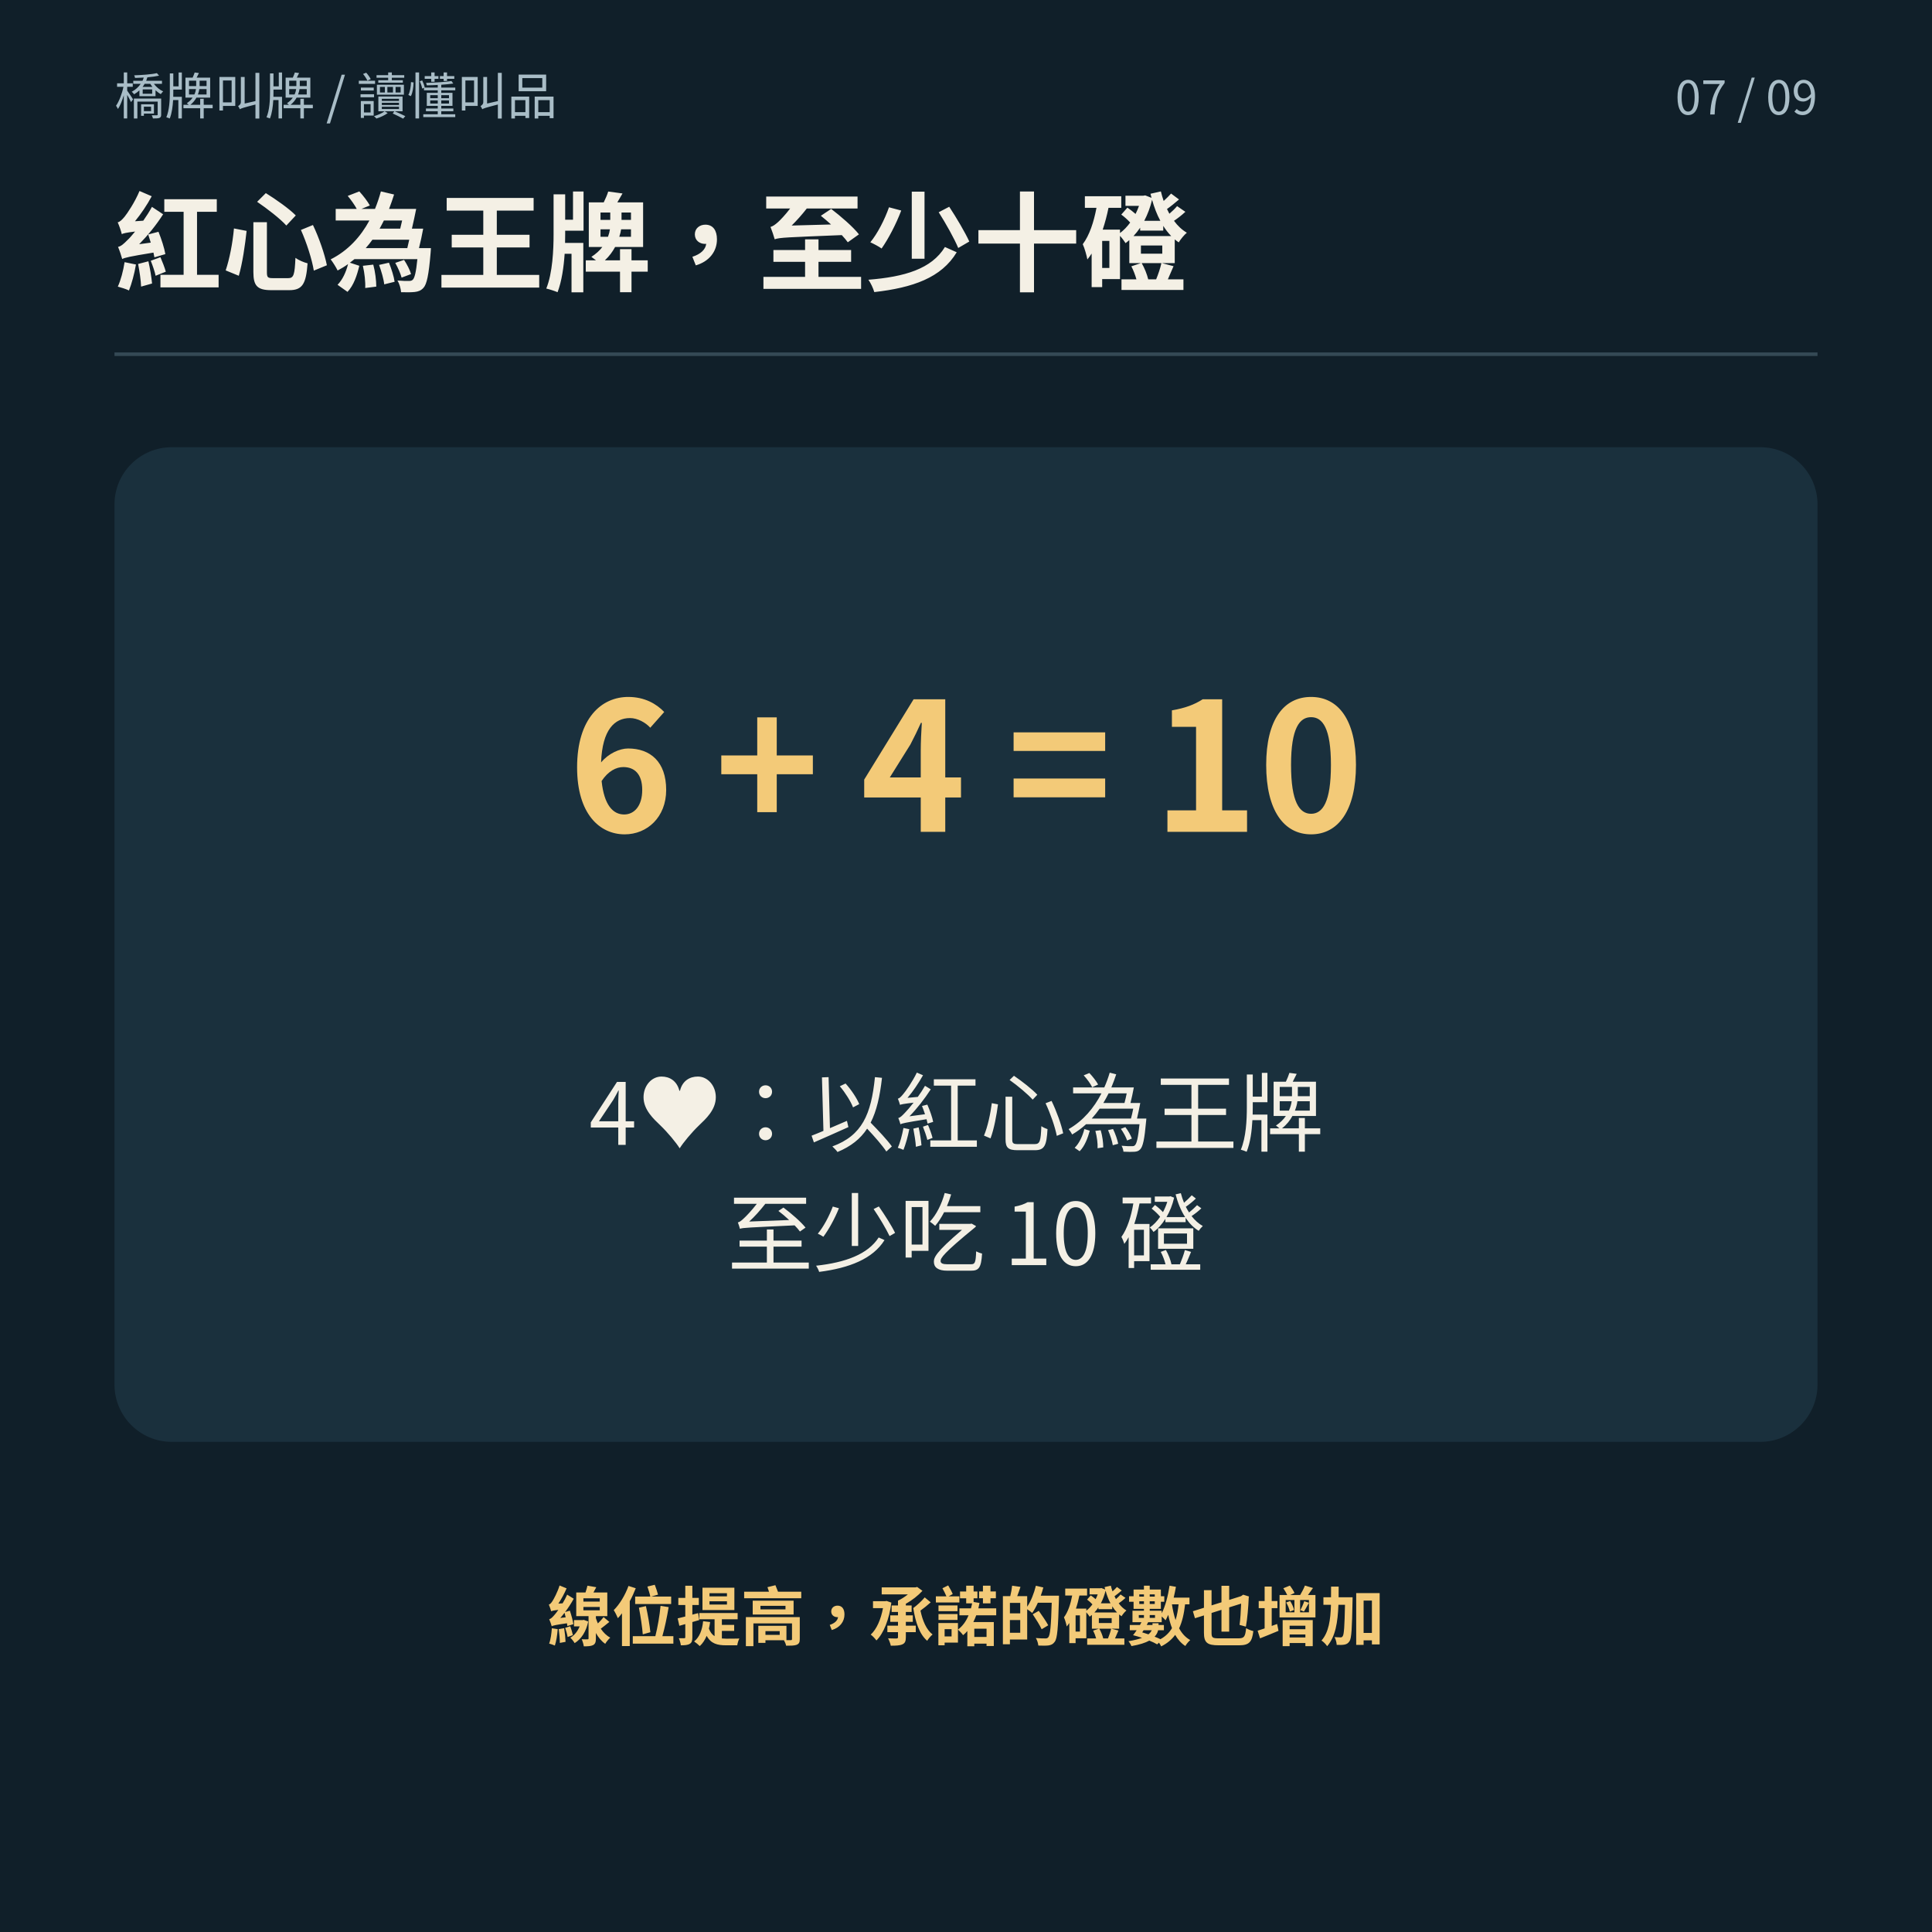
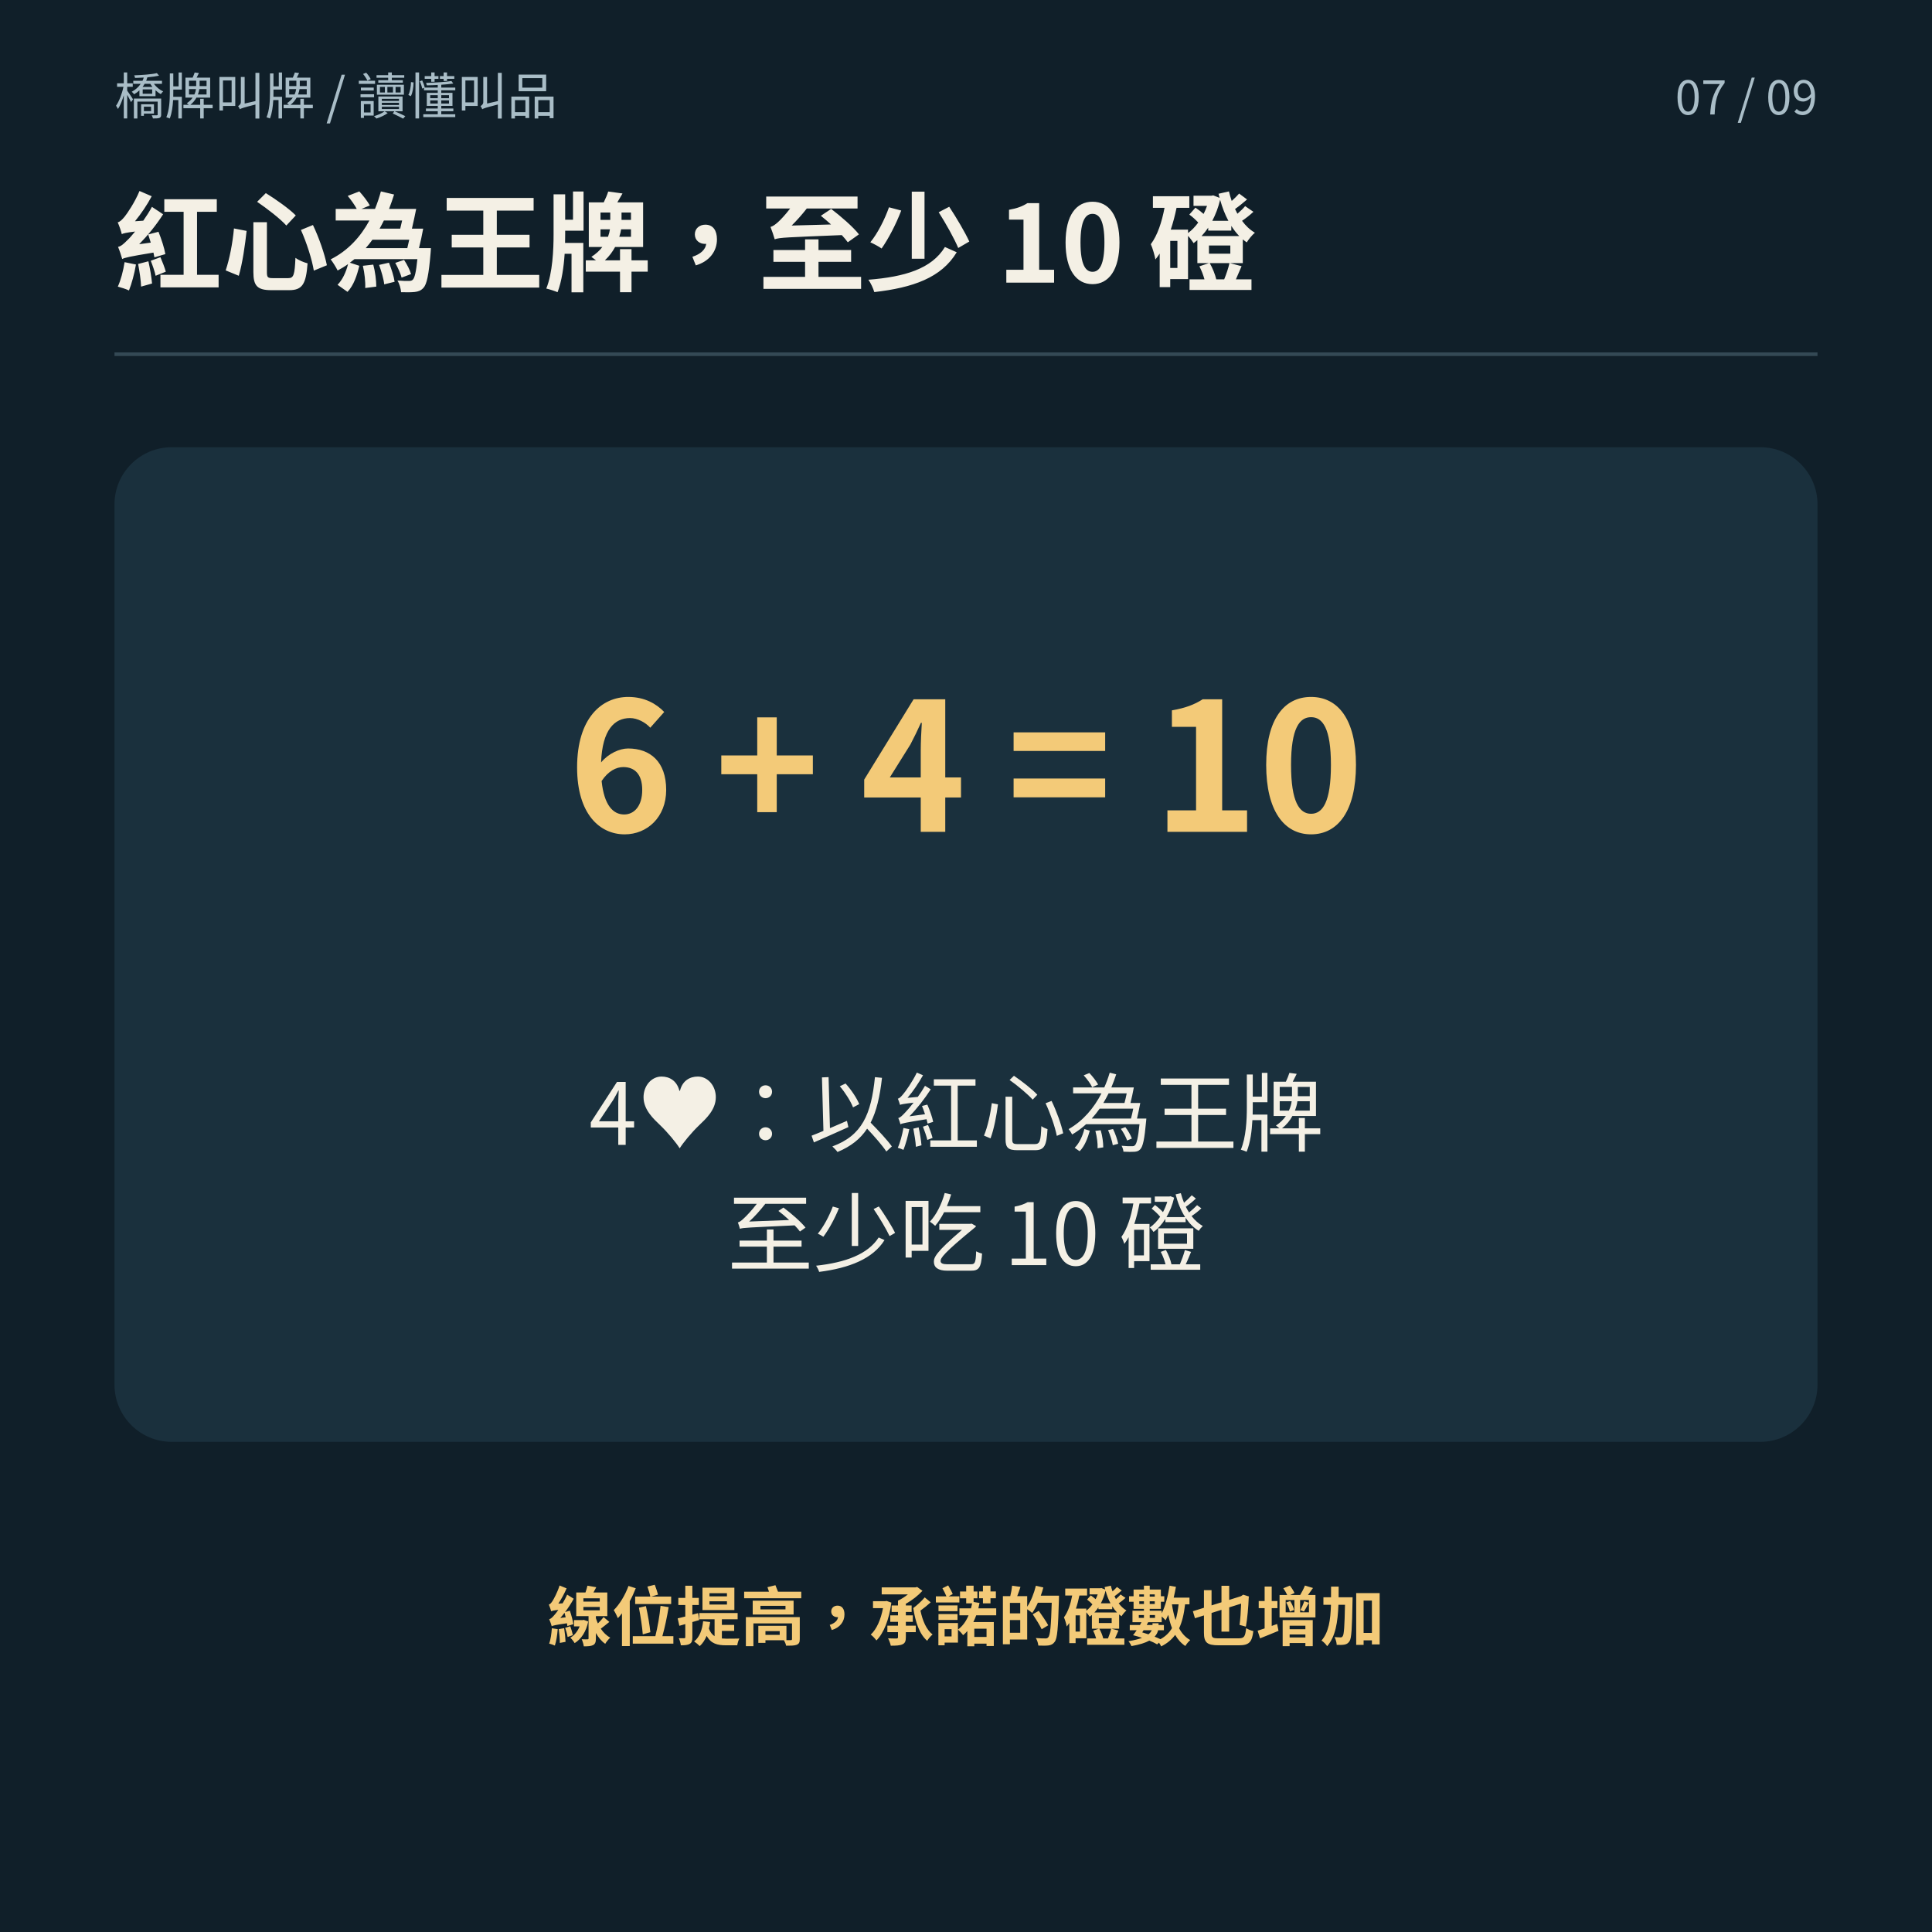
<svg xmlns="http://www.w3.org/2000/svg" width="1080" height="1080" viewBox="0 0 1080 1080">
  <rect width="1080" height="1080" fill="#101f29" />
  <text x="64" y="64" font-family="Noto Sans CJK TC" font-size="28" font-weight="500" fill="#a9bdc7" text-anchor="start">
    <tspan x="64" dy="0">橋牌叫牌  /  讀懂叫品</tspan>
  </text>
  <text x="1016" y="64" font-family="Noto Sans CJK TC" font-size="26" font-weight="500" fill="#a9bdc7" text-anchor="end">
    <tspan x="1016" dy="0">07 / 09</tspan>
  </text>
  <text x="64" y="158" font-family="Noto Sans CJK TC" font-size="60" font-weight="700" fill="#f4f0e5" text-anchor="start">
-     <tspan x="64" dy="0">紅心為王牌，至少十磴</tspan>
+     <tspan x="64" dy="0">紅心為王牌，至少 10 磴</tspan>
  </text>
  <path d="M64 198H1016" stroke="#344955" stroke-width="2" />
  <rect x="64" y="250" width="952" height="556" rx="32" fill="#1a303d" />
  <text x="540" y="465" font-family="Noto Sans CJK TC" font-size="100" font-weight="700" fill="#f3ca78" text-anchor="middle">
    <tspan x="540" dy="0">6 + 4 = 10</tspan>
  </text>
  <text x="540" y="640" font-family="Noto Sans CJK TC" font-size="48" font-weight="500" fill="#f4f0e5" text-anchor="middle">
    <tspan x="540" dy="0">4♥：以紅心為王牌</tspan>
    <tspan x="540" dy="67.2">至少吃 10 磴</tspan>
  </text>
  <text x="540" y="917" font-family="Noto Sans CJK TC" font-size="36" font-weight="600" fill="#f3ca78" text-anchor="middle">
    <tspan x="540" dy="0">線位提高，承諾的磴數也增加</tspan>
  </text>
</svg>
